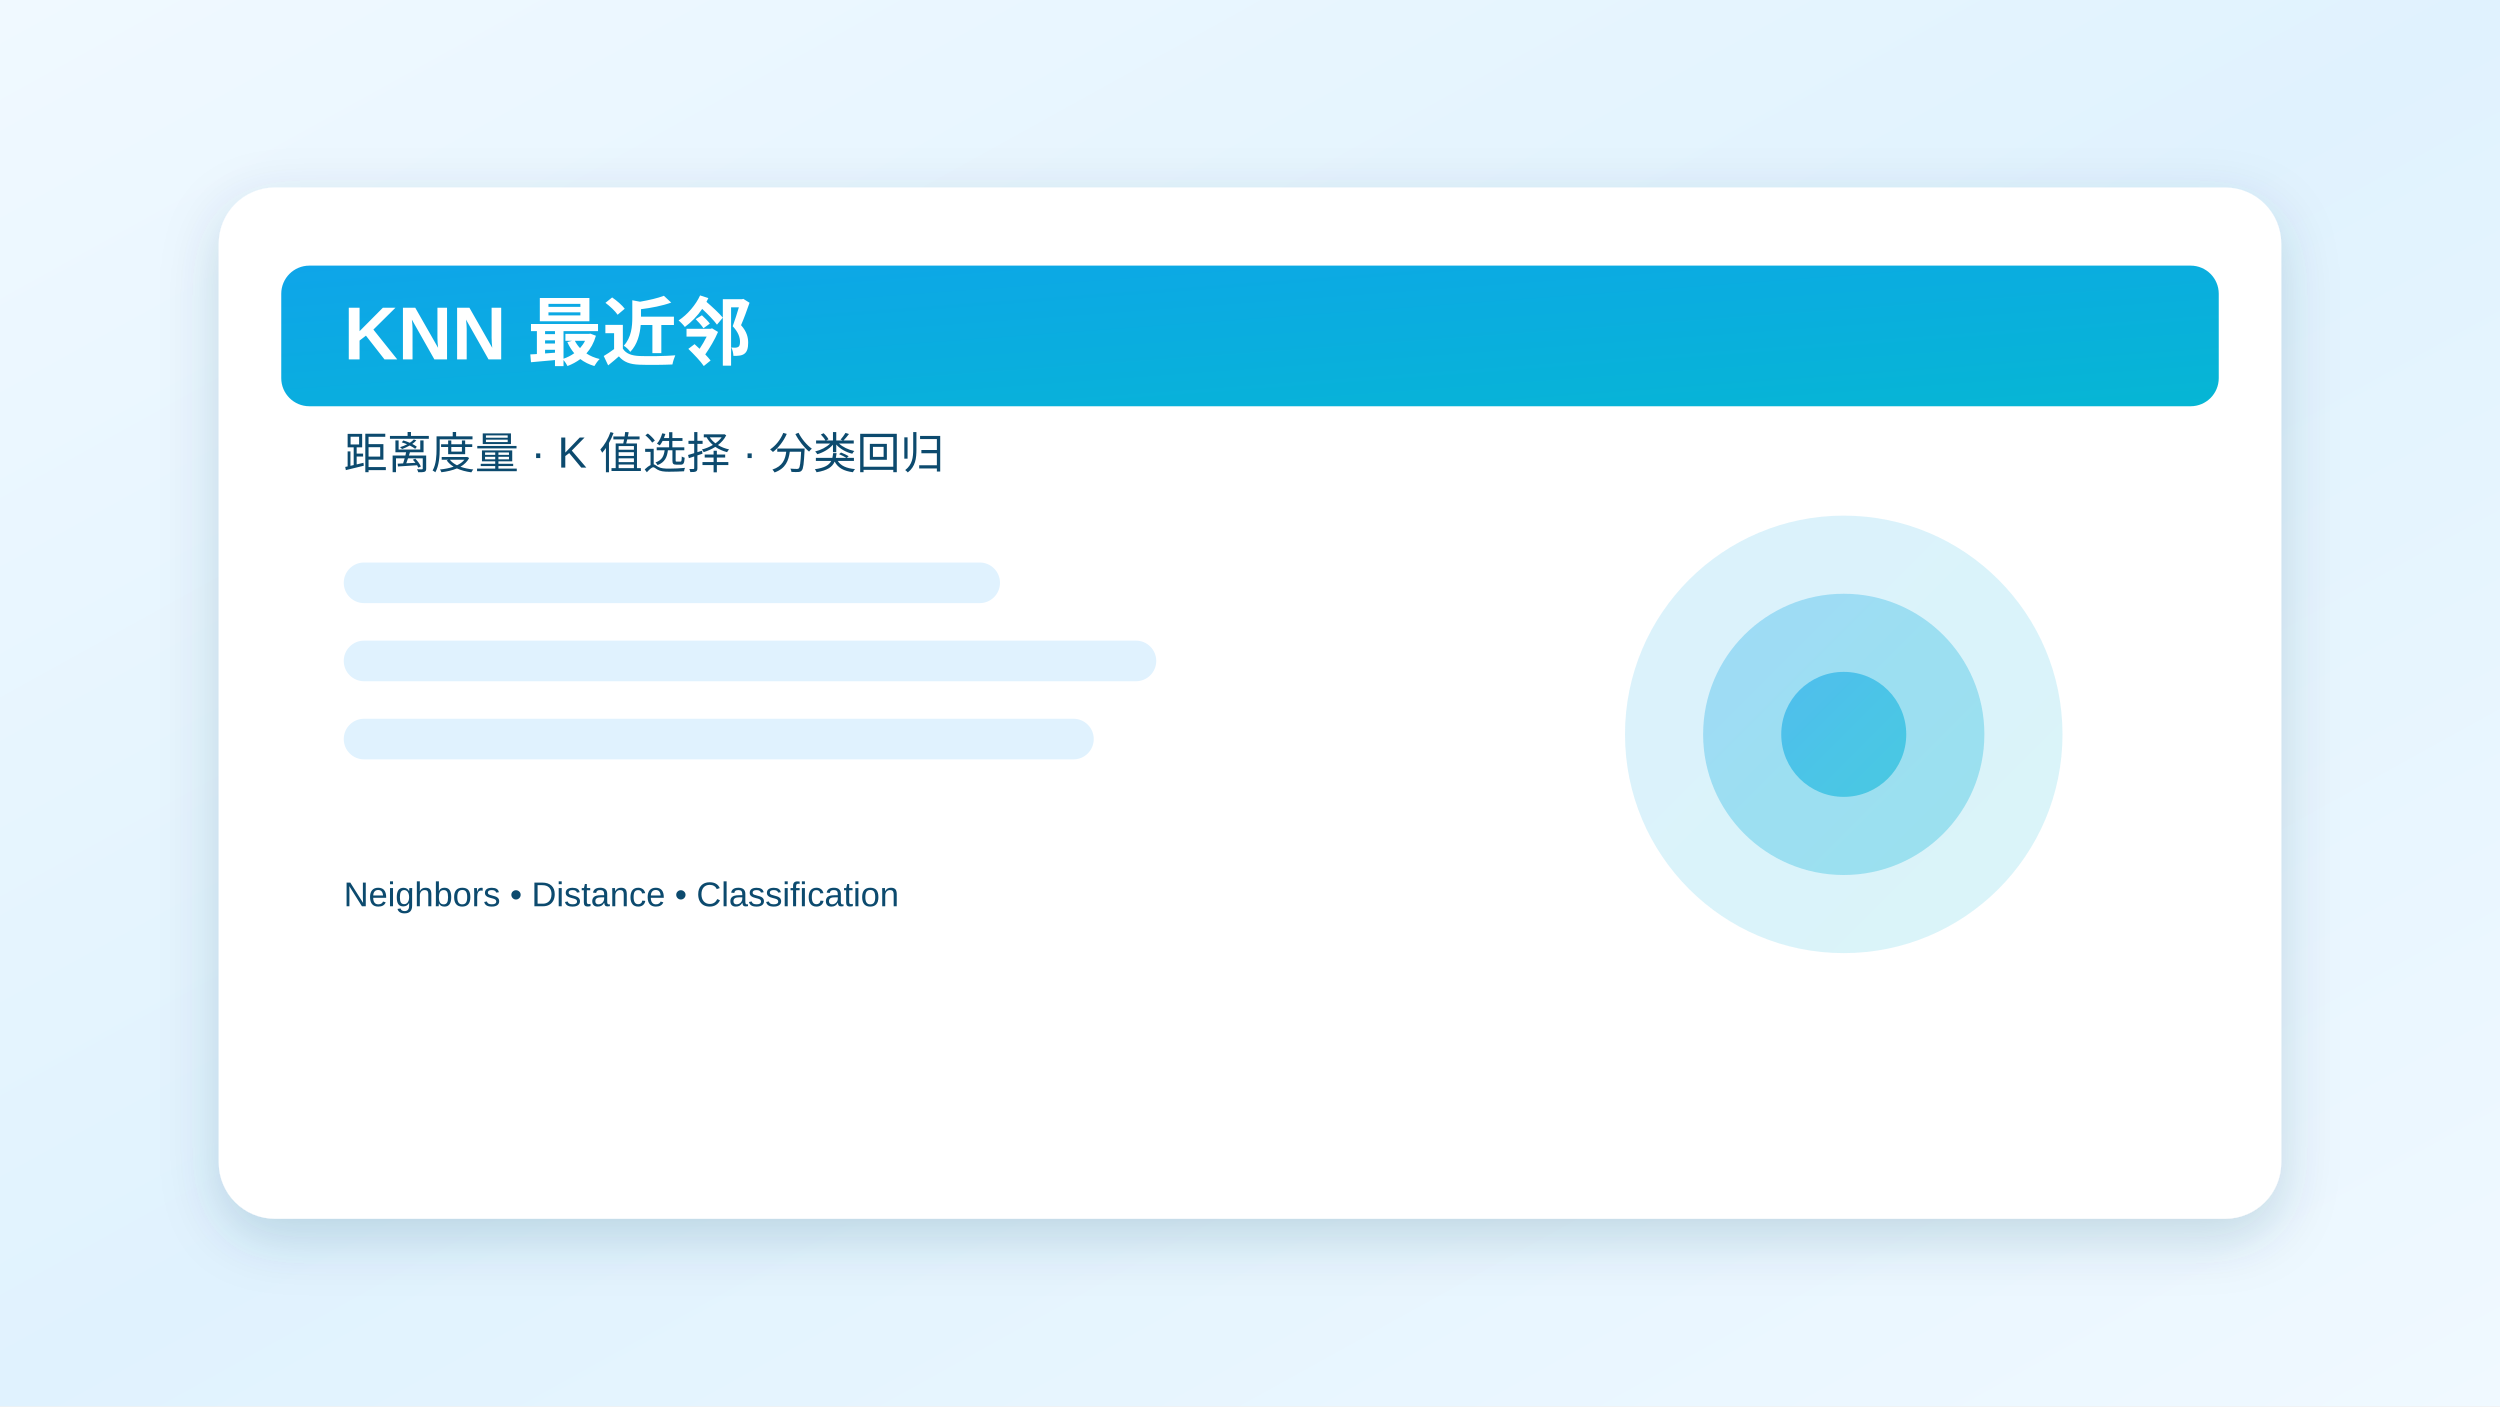
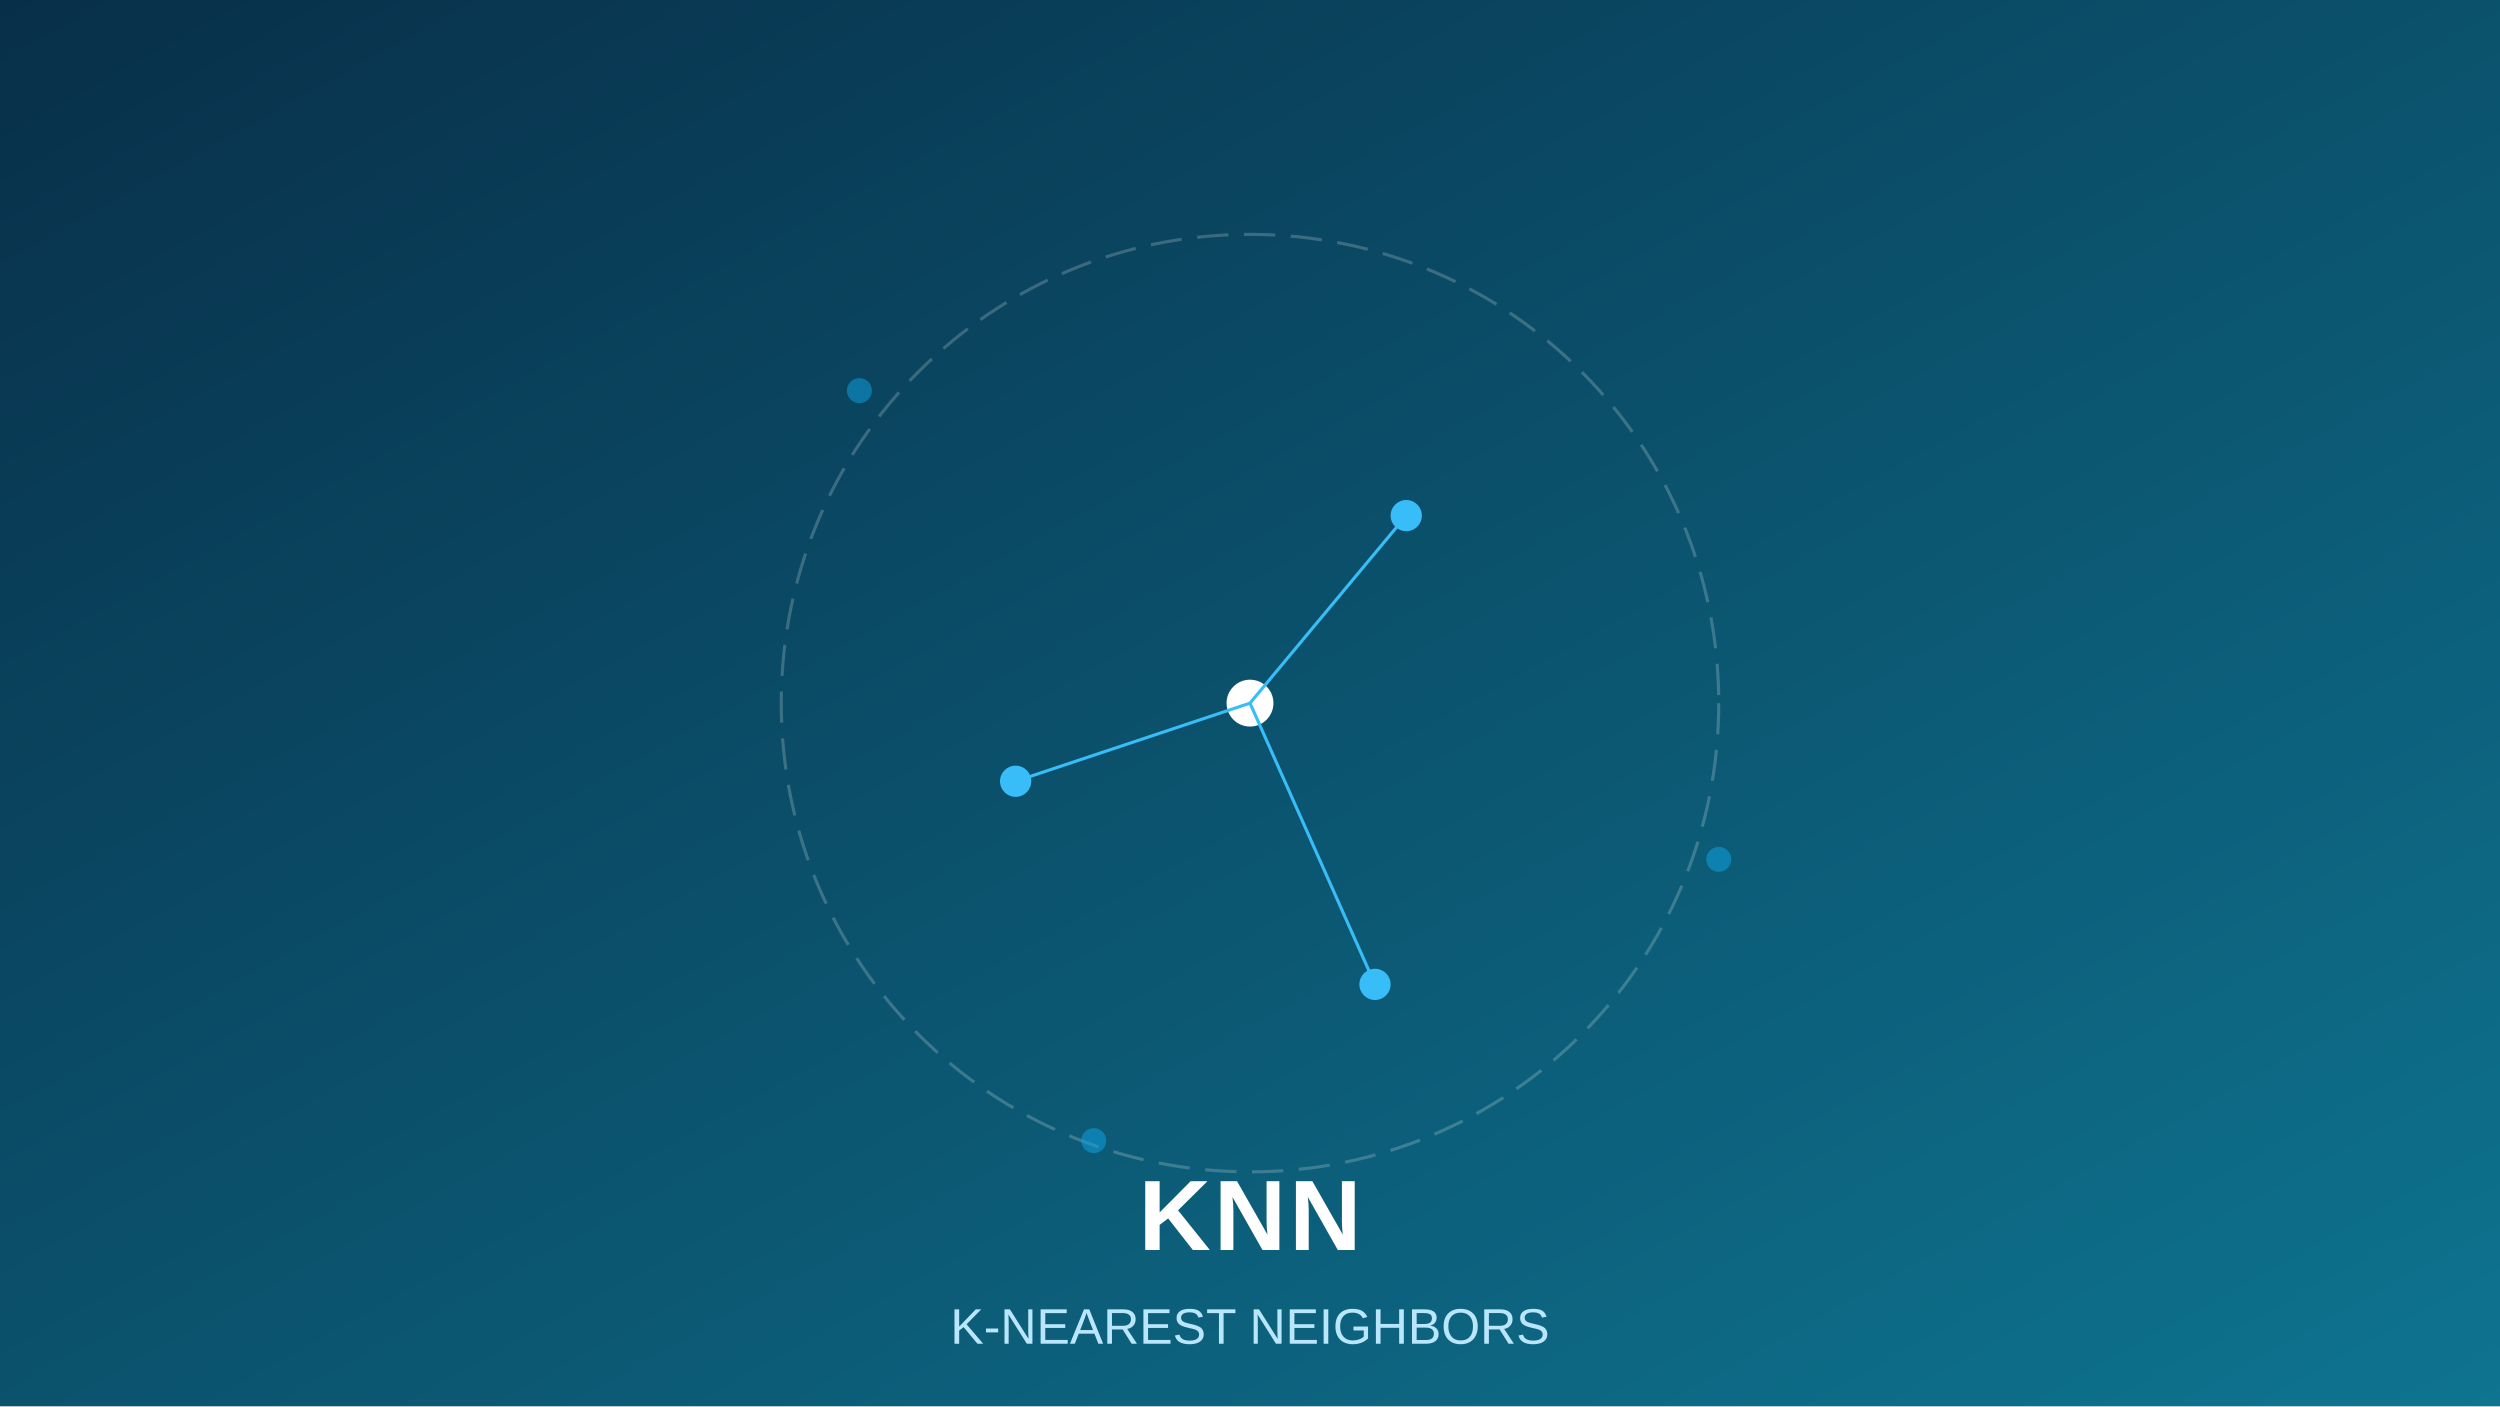
<svg xmlns="http://www.w3.org/2000/svg" width="1600" height="900" viewBox="0 0 1600 900">
  <defs>
-     <linearGradient id="bg" x1="0" y1="0" x2="1" y2="1">
-       <stop offset="0%" stop-color="#f0f9ff" />
-       <stop offset="50%" stop-color="#e0f2fe" />
-       <stop offset="100%" stop-color="#f0f9ff" />
+     <linearGradient id="bg" x1="0%" y1="0%" x2="100%" y2="100%">
+       <stop offset="0%" stop-color="#082f49" />
+       <stop offset="100%" stop-color="#0e7490" />
    </linearGradient>
-     <linearGradient id="accent" x1="0" y1="0" x2="1" y2="1">
-       <stop offset="0%" stop-color="#0ea5e9" />
-       <stop offset="100%" stop-color="#06b6d4" />
-     </linearGradient>
-     <filter id="shadow" x="-20%" y="-20%" width="140%" height="140%">
-       <feDropShadow dx="0" dy="12" stdDeviation="18" flood-color="#0c4a6e" flood-opacity="0.18" />
-     </filter>
  </defs>
  <rect width="1600" height="900" fill="url(#bg)" />
-   <rect x="140" y="120" width="1320" height="660" rx="36" fill="#ffffff" filter="url(#shadow)" />
-   <rect x="180" y="170" width="1240" height="90" rx="18" fill="url(#accent)" />
-   <text x="220" y="230" font-family="Segoe UI, Arial, sans-serif" font-size="48" fill="#ffffff" font-weight="700">KNN 最近邻</text>
-   <text x="220" y="300" font-family="Segoe UI, Arial, sans-serif" font-size="28" fill="#0c4a6e">距离度量 · K 值选择 · 分类回归</text>
-   <g fill="#e0f2fe">
-     <rect x="220" y="360" width="420" height="26" rx="13" />
-     <rect x="220" y="410" width="520" height="26" rx="13" />
-     <rect x="220" y="460" width="480" height="26" rx="13" />
+   <g transform="translate(800, 450)">
+     <circle cx="0" cy="0" r="15" fill="white" />
+     <circle cx="0" cy="0" r="300" stroke="white" stroke-width="2" fill="none" opacity="0.2" stroke-dasharray="20,10" />
+     <line x1="0" y1="0" x2="100" y2="-120" stroke="#38bdf8" stroke-width="2" />
+     <circle cx="100" cy="-120" r="10" fill="#38bdf8" />
+     <line x1="0" y1="0" x2="-150" y2="50" stroke="#38bdf8" stroke-width="2" />
+     <circle cx="-150" cy="50" r="10" fill="#38bdf8" />
+     <line x1="0" y1="0" x2="80" y2="180" stroke="#38bdf8" stroke-width="2" />
+     <circle cx="80" cy="180" r="10" fill="#38bdf8" />
+     <circle cx="-250" cy="-200" r="8" fill="#0ea5e9" opacity="0.5" />
+     <circle cx="300" cy="100" r="8" fill="#0ea5e9" opacity="0.5" />
+     <circle cx="-100" cy="280" r="8" fill="#0ea5e9" opacity="0.5" />
  </g>
-   <g fill="url(#accent)">
-     <circle cx="1180" cy="470" r="140" opacity="0.15" />
-     <circle cx="1180" cy="470" r="90" opacity="0.3" />
-     <circle cx="1180" cy="470" r="40" opacity="0.55" />
-   </g>
-   <text x="220" y="580" font-family="Segoe UI, Arial, sans-serif" font-size="22" fill="#0c4a6e">Neighbors • Distance • Classification</text>
+   <text x="800" y="800" font-family="Arial, sans-serif" font-weight="bold" font-size="64" fill="white" text-anchor="middle" letter-spacing="2">KNN</text>
+   <text x="800" y="860" font-family="Arial, sans-serif" font-size="32" fill="#bae6fd" text-anchor="middle">K-NEAREST NEIGHBORS</text>
</svg>
